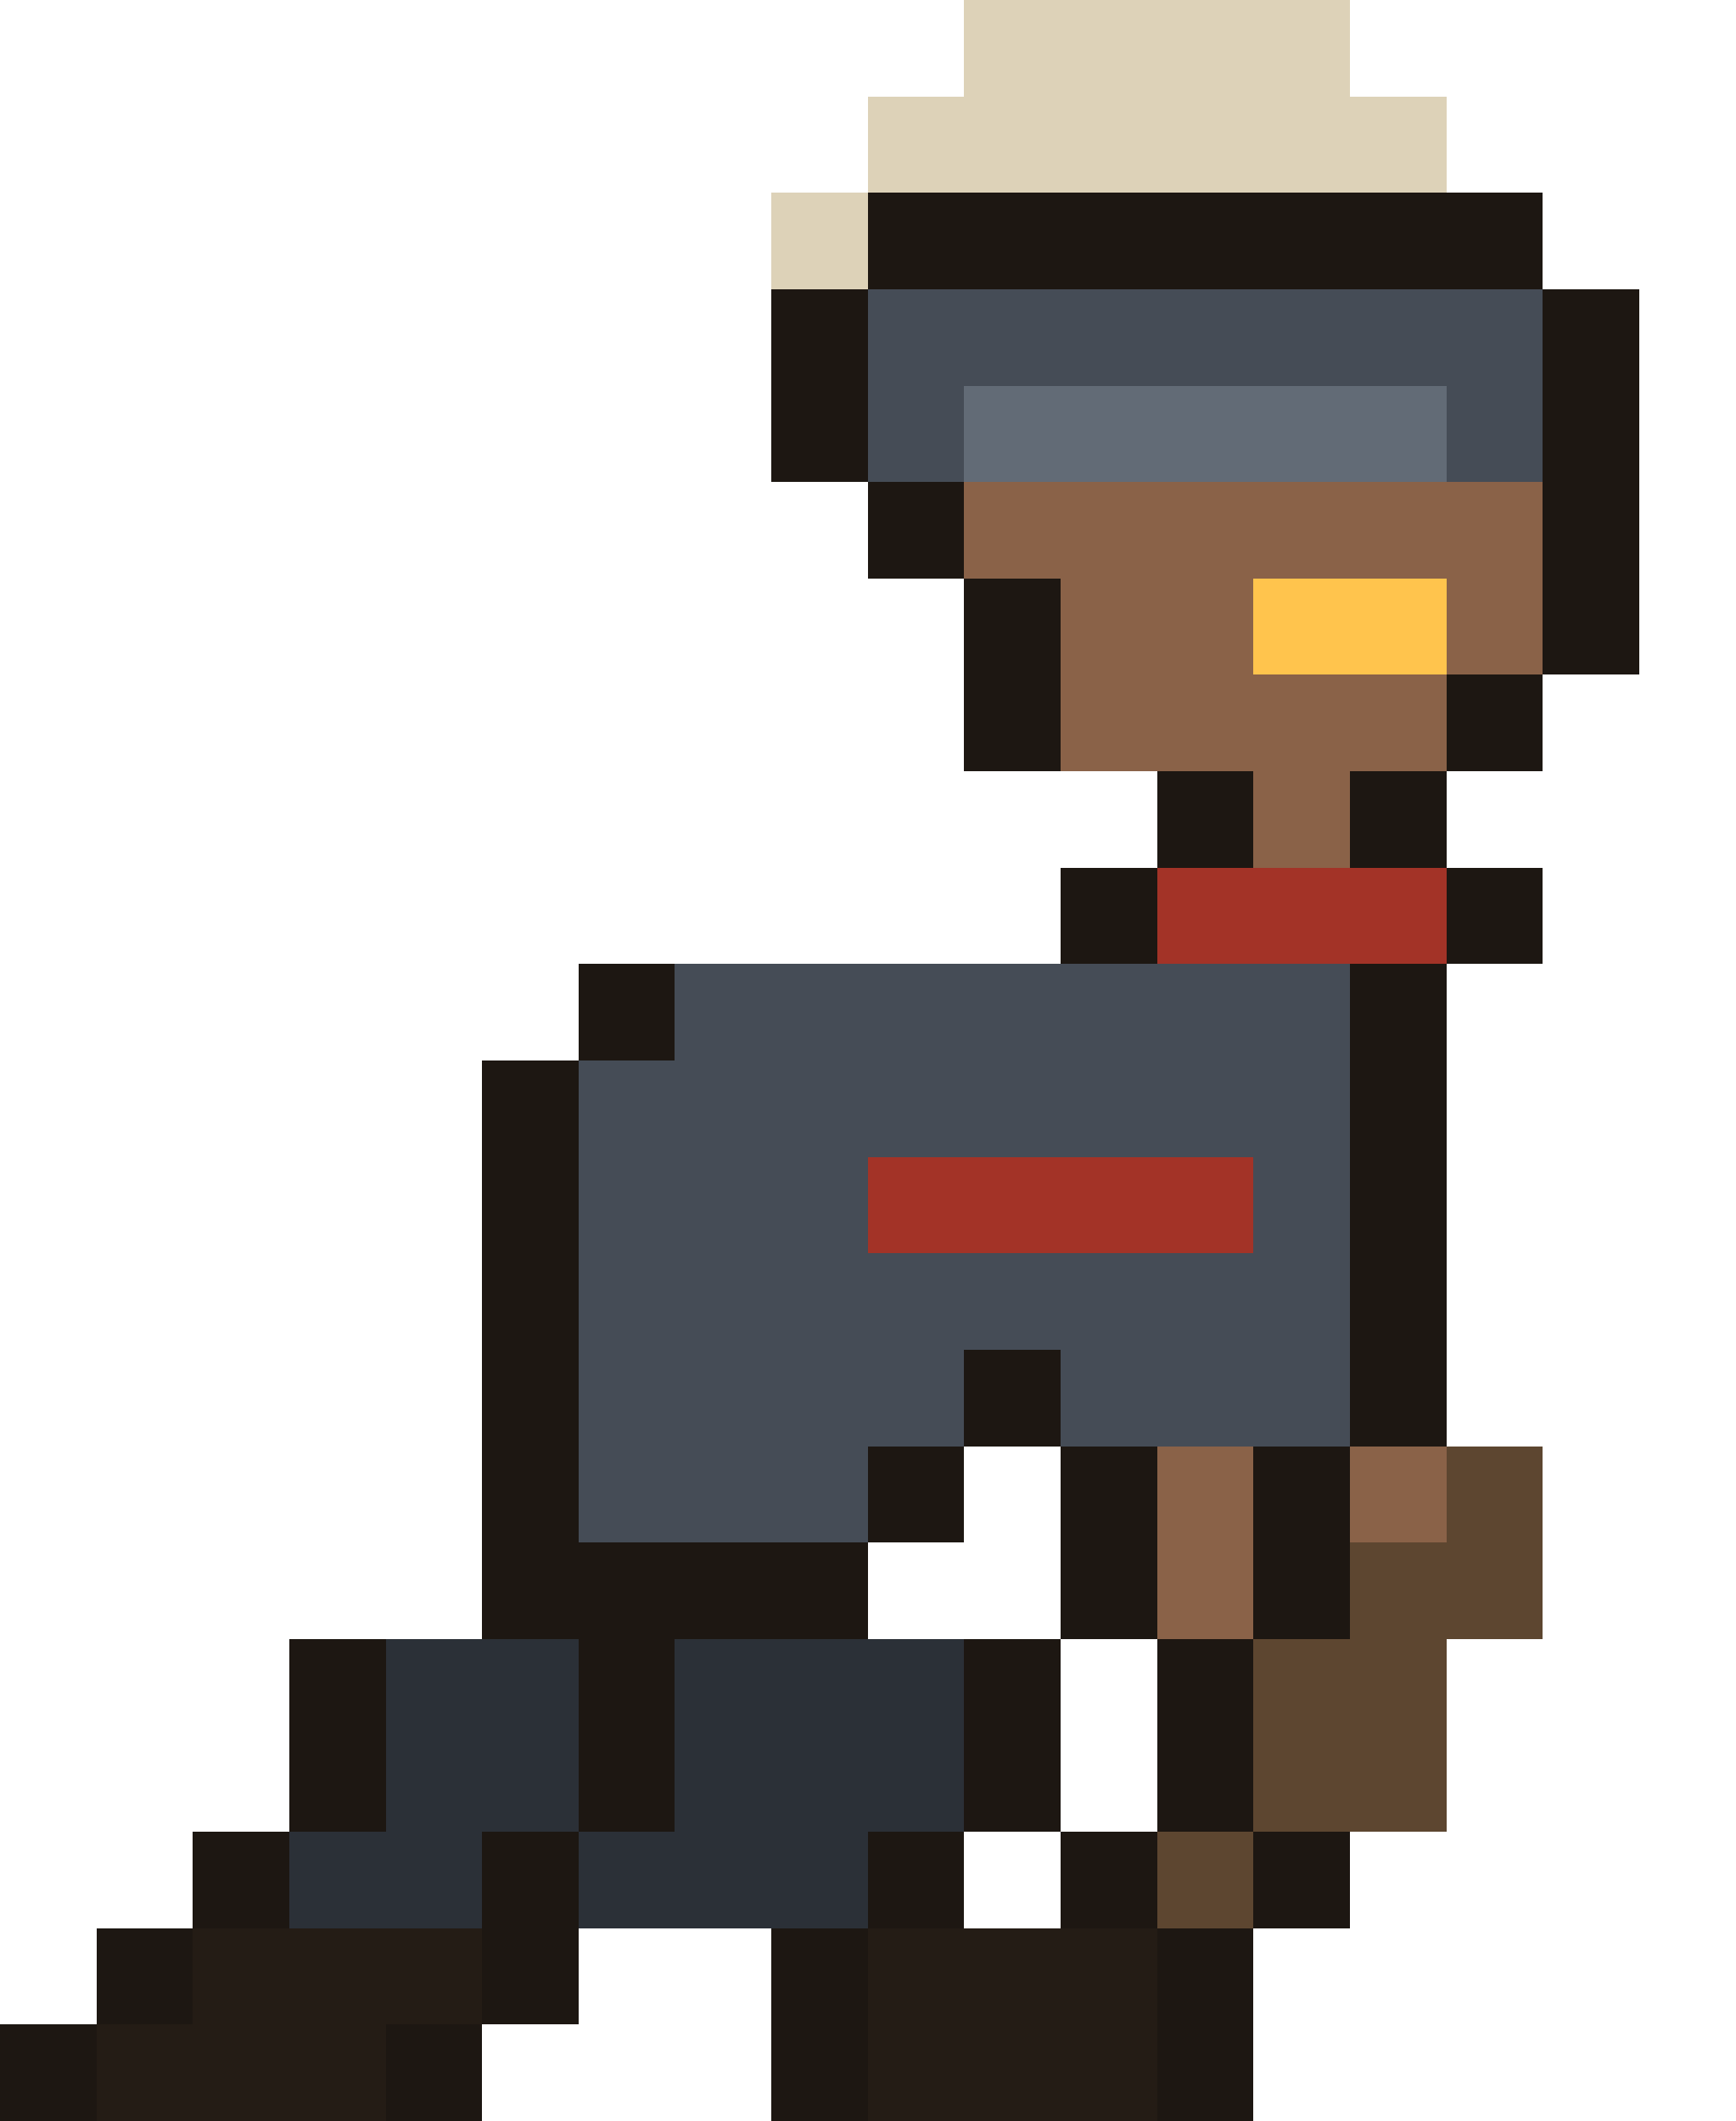
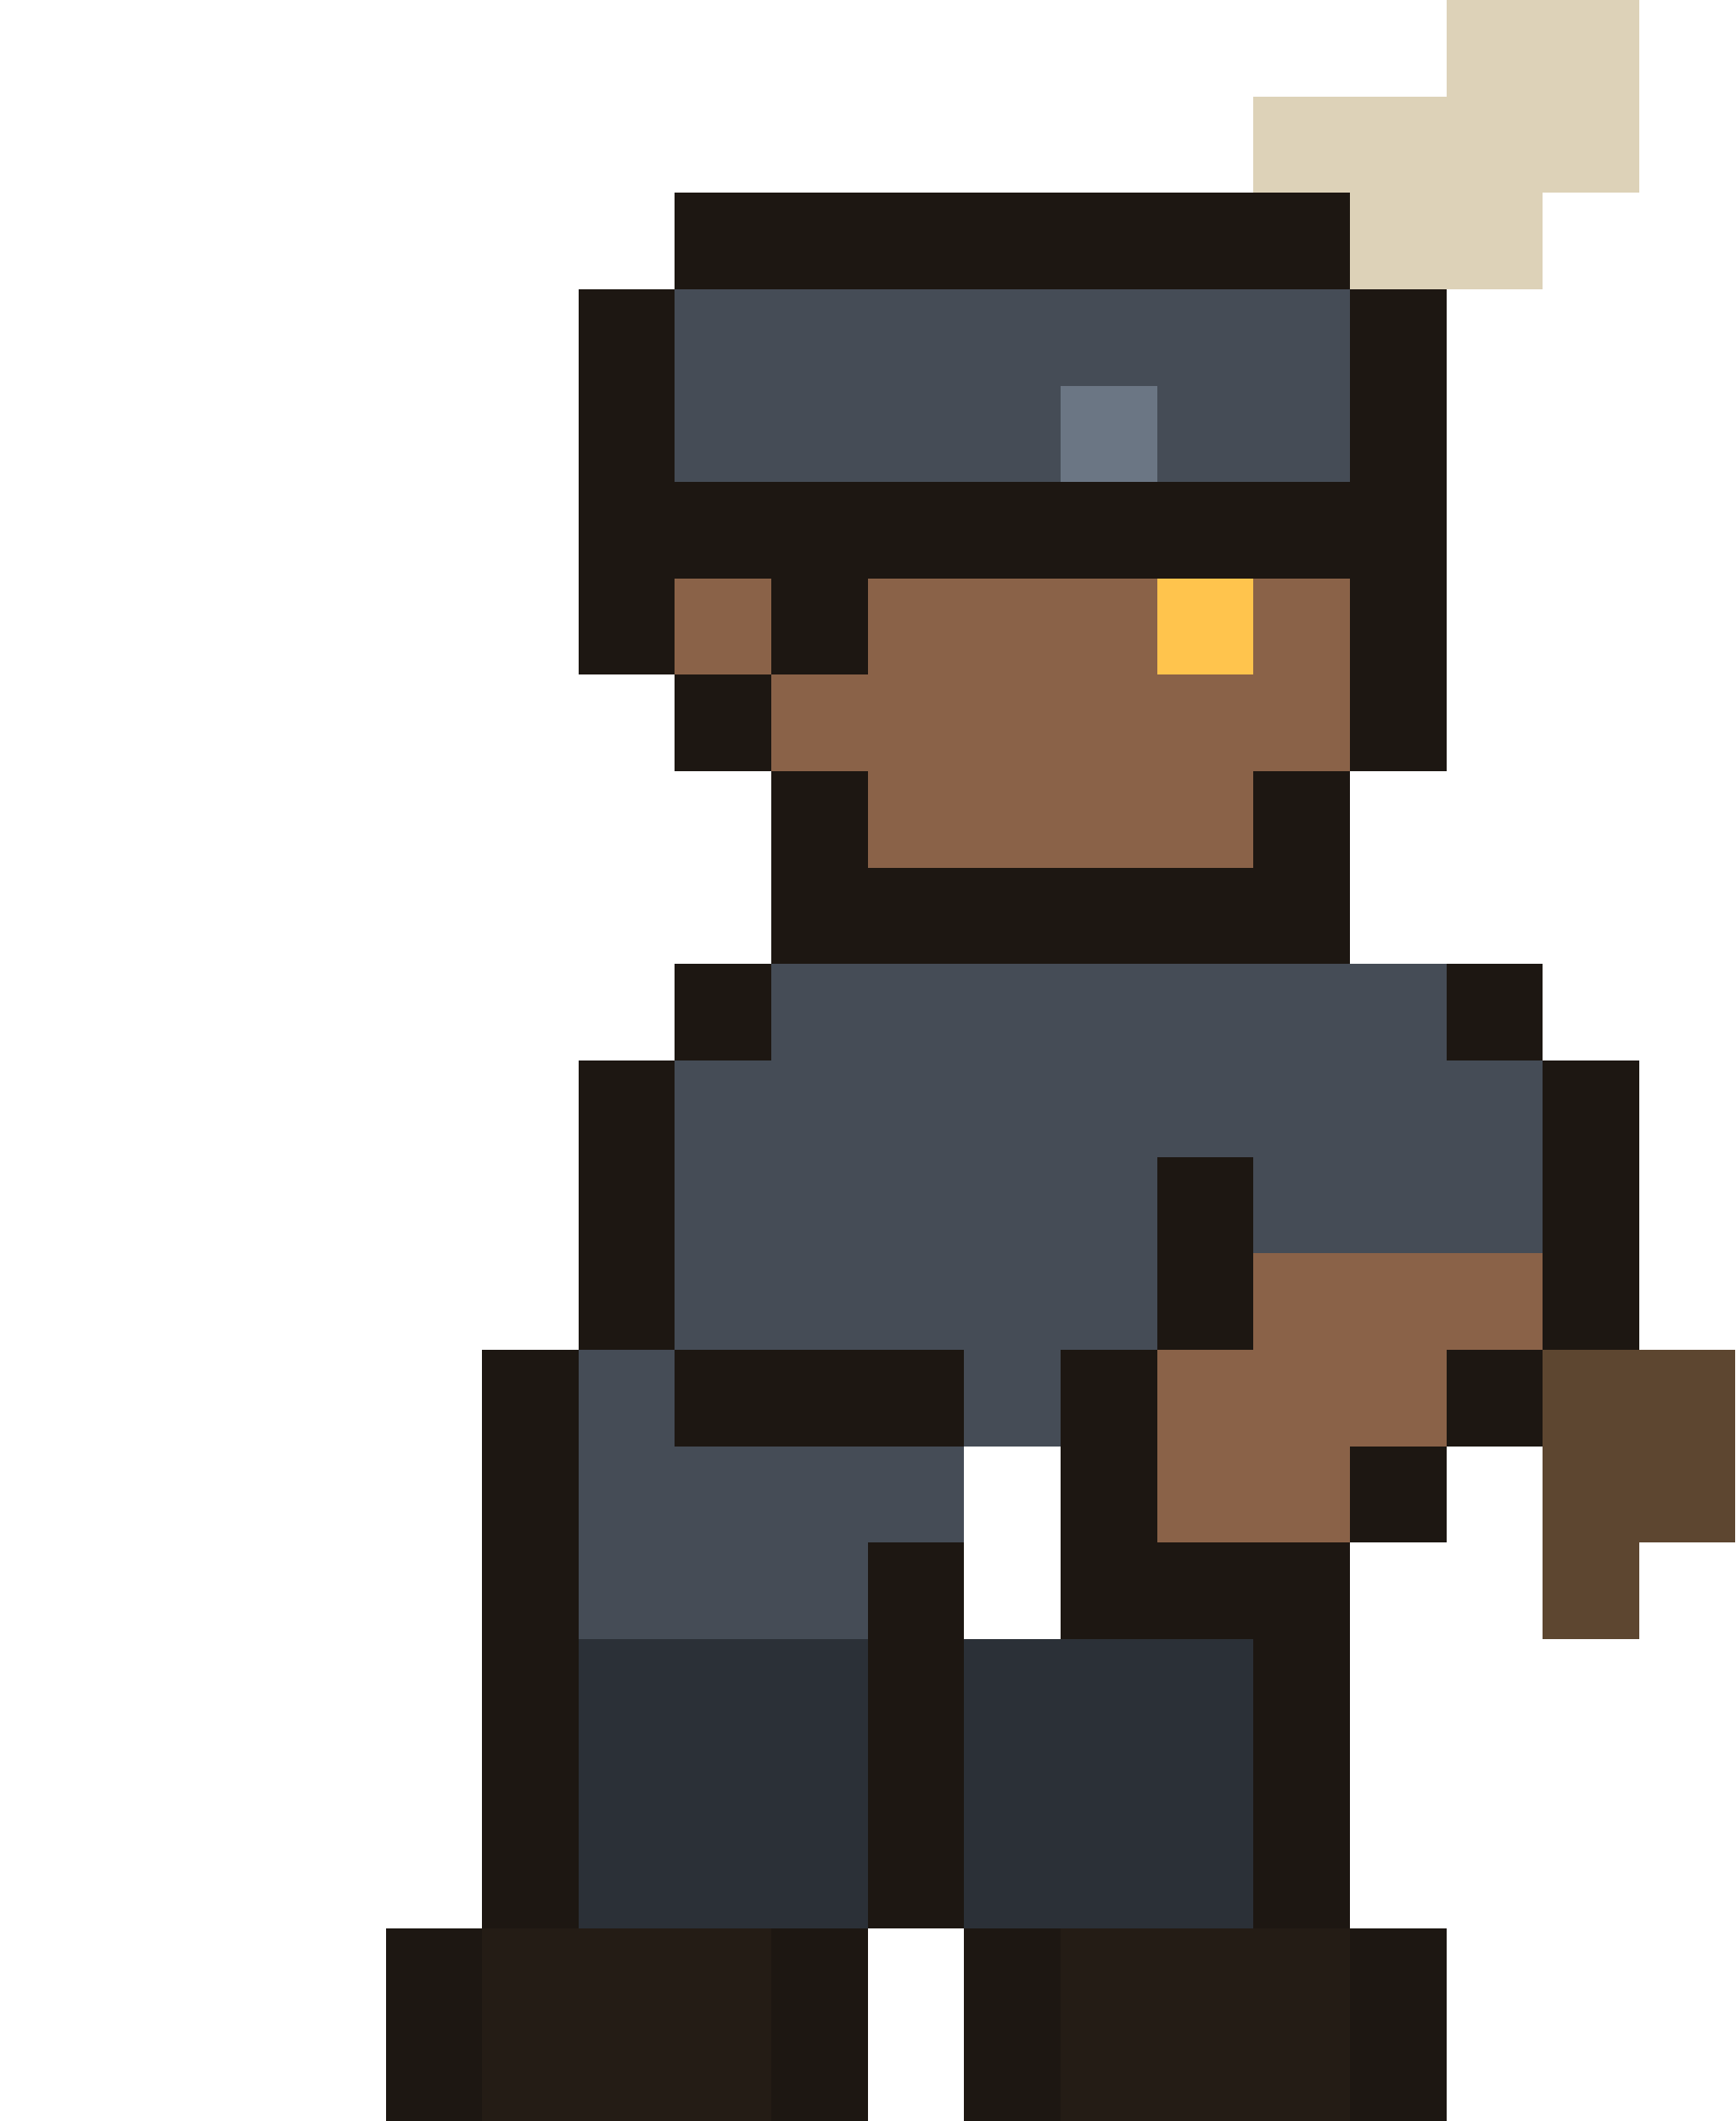
<svg xmlns="http://www.w3.org/2000/svg" width="18" height="22" viewBox="0 0 18 22" shape-rendering="crispEdges">
-   <rect x="10" y="0" width="4" height="1" fill="#ddd2b8" />
-   <rect x="9" y="1" width="6" height="1" fill="#ddd2b8" />
-   <rect x="8" y="2" width="1" height="1" fill="#ddd2b8" />
-   <rect x="9" y="2" width="7" height="1" fill="#1d1712" />
-   <rect x="8" y="3" width="1" height="1" fill="#1d1712" />
-   <rect x="9" y="3" width="7" height="1" fill="#454c56" />
-   <rect x="16" y="3" width="1" height="1" fill="#1d1712" />
-   <rect x="8" y="4" width="1" height="1" fill="#1d1712" />
-   <rect x="9" y="4" width="1" height="1" fill="#454c56" />
-   <rect x="10" y="4" width="5" height="1" fill="#626b76" />
-   <rect x="15" y="4" width="1" height="1" fill="#454c56" />
-   <rect x="16" y="4" width="1" height="1" fill="#1d1712" />
-   <rect x="9" y="5" width="1" height="1" fill="#1d1712" />
-   <rect x="10" y="5" width="6" height="1" fill="#8a6248" />
-   <rect x="16" y="5" width="1" height="1" fill="#1d1712" />
-   <rect x="10" y="6" width="1" height="1" fill="#1d1712" />
-   <rect x="11" y="6" width="2" height="1" fill="#8a6248" />
-   <rect x="13" y="6" width="2" height="1" fill="#ffc44d" />
-   <rect x="15" y="6" width="1" height="1" fill="#8a6248" />
-   <rect x="16" y="6" width="1" height="1" fill="#1d1712" />
-   <rect x="10" y="7" width="1" height="1" fill="#1d1712" />
-   <rect x="11" y="7" width="4" height="1" fill="#8a6248" />
-   <rect x="15" y="7" width="1" height="1" fill="#1d1712" />
-   <rect x="12" y="8" width="1" height="1" fill="#1d1712" />
-   <rect x="13" y="8" width="1" height="1" fill="#8a6248" />
-   <rect x="14" y="8" width="1" height="1" fill="#1d1712" />
-   <rect x="11" y="9" width="1" height="1" fill="#1d1712" />
-   <rect x="12" y="9" width="3" height="1" fill="#a33327" />
-   <rect x="15" y="9" width="1" height="1" fill="#1d1712" />
-   <rect x="6" y="10" width="1" height="1" fill="#1d1712" />
-   <rect x="7" y="10" width="7" height="1" fill="#454c56" />
-   <rect x="14" y="10" width="1" height="1" fill="#1d1712" />
-   <rect x="5" y="11" width="1" height="1" fill="#1d1712" />
-   <rect x="6" y="11" width="8" height="1" fill="#454c56" />
-   <rect x="14" y="11" width="1" height="1" fill="#1d1712" />
-   <rect x="5" y="12" width="1" height="1" fill="#1d1712" />
-   <rect x="6" y="12" width="3" height="1" fill="#454c56" />
-   <rect x="9" y="12" width="4" height="1" fill="#a33327" />
-   <rect x="13" y="12" width="1" height="1" fill="#454c56" />
-   <rect x="14" y="12" width="1" height="1" fill="#1d1712" />
-   <rect x="5" y="13" width="1" height="1" fill="#1d1712" />
-   <rect x="6" y="13" width="8" height="1" fill="#454c56" />
-   <rect x="14" y="13" width="1" height="1" fill="#1d1712" />
+   <rect x="15" y="0" width="2" height="1" fill="#ddd2b8" />
+   <rect x="13" y="1" width="4" height="1" fill="#ddd2b8" />
+   <rect x="7" y="2" width="7" height="1" fill="#1d1712" />
+   <rect x="14" y="2" width="2" height="1" fill="#ddd2b8" />
+   <rect x="6" y="3" width="1" height="1" fill="#1d1712" />
+   <rect x="7" y="3" width="7" height="1" fill="#454c56" />
+   <rect x="14" y="3" width="1" height="1" fill="#1d1712" />
+   <rect x="6" y="4" width="1" height="1" fill="#1d1712" />
+   <rect x="7" y="4" width="4" height="1" fill="#454c56" />
+   <rect x="11" y="4" width="1" height="1" fill="#6b7684" />
+   <rect x="12" y="4" width="2" height="1" fill="#454c56" />
+   <rect x="14" y="4" width="1" height="1" fill="#1d1712" />
+   <rect x="6" y="5" width="9" height="1" fill="#1d1712" />
+   <rect x="6" y="6" width="1" height="1" fill="#1d1712" />
+   <rect x="7" y="6" width="1" height="1" fill="#8a6248" />
+   <rect x="8" y="6" width="1" height="1" fill="#1d1712" />
+   <rect x="9" y="6" width="3" height="1" fill="#8a6248" />
+   <rect x="12" y="6" width="1" height="1" fill="#ffc44d" />
+   <rect x="13" y="6" width="1" height="1" fill="#8a6248" />
+   <rect x="14" y="6" width="1" height="1" fill="#1d1712" />
+   <rect x="7" y="7" width="1" height="1" fill="#1d1712" />
+   <rect x="8" y="7" width="6" height="1" fill="#8a6248" />
+   <rect x="14" y="7" width="1" height="1" fill="#1d1712" />
+   <rect x="8" y="8" width="1" height="1" fill="#1d1712" />
+   <rect x="9" y="8" width="4" height="1" fill="#8a6248" />
+   <rect x="13" y="8" width="1" height="1" fill="#1d1712" />
+   <rect x="8" y="9" width="6" height="1" fill="#1d1712" />
+   <rect x="7" y="10" width="1" height="1" fill="#1d1712" />
+   <rect x="8" y="10" width="7" height="1" fill="#454c56" />
+   <rect x="15" y="10" width="1" height="1" fill="#1d1712" />
+   <rect x="6" y="11" width="1" height="1" fill="#1d1712" />
+   <rect x="7" y="11" width="9" height="1" fill="#454c56" />
+   <rect x="16" y="11" width="1" height="1" fill="#1d1712" />
+   <rect x="6" y="12" width="1" height="1" fill="#1d1712" />
+   <rect x="7" y="12" width="5" height="1" fill="#454c56" />
+   <rect x="12" y="12" width="1" height="1" fill="#1d1712" />
+   <rect x="13" y="12" width="3" height="1" fill="#454c56" />
+   <rect x="16" y="12" width="1" height="1" fill="#1d1712" />
+   <rect x="6" y="13" width="1" height="1" fill="#1d1712" />
+   <rect x="7" y="13" width="5" height="1" fill="#454c56" />
+   <rect x="12" y="13" width="1" height="1" fill="#1d1712" />
+   <rect x="13" y="13" width="3" height="1" fill="#8a6248" />
+   <rect x="16" y="13" width="1" height="1" fill="#1d1712" />
  <rect x="5" y="14" width="1" height="1" fill="#1d1712" />
-   <rect x="6" y="14" width="4" height="1" fill="#454c56" />
-   <rect x="10" y="14" width="1" height="1" fill="#1d1712" />
-   <rect x="11" y="14" width="3" height="1" fill="#454c56" />
-   <rect x="14" y="14" width="1" height="1" fill="#1d1712" />
+   <rect x="6" y="14" width="1" height="1" fill="#454c56" />
+   <rect x="7" y="14" width="3" height="1" fill="#1d1712" />
+   <rect x="10" y="14" width="1" height="1" fill="#454c56" />
+   <rect x="11" y="14" width="1" height="1" fill="#1d1712" />
+   <rect x="12" y="14" width="3" height="1" fill="#8a6248" />
+   <rect x="15" y="14" width="1" height="1" fill="#1d1712" />
+   <rect x="16" y="14" width="2" height="1" fill="#5d4630" />
  <rect x="5" y="15" width="1" height="1" fill="#1d1712" />
-   <rect x="6" y="15" width="3" height="1" fill="#454c56" />
-   <rect x="9" y="15" width="1" height="1" fill="#1d1712" />
+   <rect x="6" y="15" width="4" height="1" fill="#454c56" />
  <rect x="11" y="15" width="1" height="1" fill="#1d1712" />
-   <rect x="12" y="15" width="1" height="1" fill="#8a6248" />
-   <rect x="13" y="15" width="1" height="1" fill="#1d1712" />
-   <rect x="14" y="15" width="1" height="1" fill="#8a6248" />
-   <rect x="15" y="15" width="1" height="1" fill="#5d4630" />
-   <rect x="5" y="16" width="4" height="1" fill="#1d1712" />
-   <rect x="11" y="16" width="1" height="1" fill="#1d1712" />
-   <rect x="12" y="16" width="1" height="1" fill="#8a6248" />
-   <rect x="13" y="16" width="1" height="1" fill="#1d1712" />
-   <rect x="14" y="16" width="2" height="1" fill="#5d4630" />
-   <rect x="3" y="17" width="1" height="1" fill="#1d1712" />
-   <rect x="4" y="17" width="2" height="1" fill="#2b3037" />
-   <rect x="6" y="17" width="1" height="1" fill="#1d1712" />
-   <rect x="7" y="17" width="3" height="1" fill="#2b3037" />
-   <rect x="10" y="17" width="1" height="1" fill="#1d1712" />
-   <rect x="12" y="17" width="1" height="1" fill="#1d1712" />
-   <rect x="13" y="17" width="2" height="1" fill="#5d4630" />
-   <rect x="3" y="18" width="1" height="1" fill="#1d1712" />
-   <rect x="4" y="18" width="2" height="1" fill="#2b3037" />
-   <rect x="6" y="18" width="1" height="1" fill="#1d1712" />
-   <rect x="7" y="18" width="3" height="1" fill="#2b3037" />
-   <rect x="10" y="18" width="1" height="1" fill="#1d1712" />
-   <rect x="12" y="18" width="1" height="1" fill="#1d1712" />
-   <rect x="13" y="18" width="2" height="1" fill="#5d4630" />
-   <rect x="2" y="19" width="1" height="1" fill="#1d1712" />
-   <rect x="3" y="19" width="2" height="1" fill="#2b3037" />
+   <rect x="12" y="15" width="2" height="1" fill="#8a6248" />
+   <rect x="14" y="15" width="1" height="1" fill="#1d1712" />
+   <rect x="16" y="15" width="2" height="1" fill="#5d4630" />
+   <rect x="5" y="16" width="1" height="1" fill="#1d1712" />
+   <rect x="6" y="16" width="3" height="1" fill="#454c56" />
+   <rect x="9" y="16" width="1" height="1" fill="#1d1712" />
+   <rect x="11" y="16" width="3" height="1" fill="#1d1712" />
+   <rect x="16" y="16" width="1" height="1" fill="#5d4630" />
+   <rect x="5" y="17" width="1" height="1" fill="#1d1712" />
+   <rect x="6" y="17" width="3" height="1" fill="#2b3037" />
+   <rect x="9" y="17" width="1" height="1" fill="#1d1712" />
+   <rect x="10" y="17" width="3" height="1" fill="#2b3037" />
+   <rect x="13" y="17" width="1" height="1" fill="#1d1712" />
+   <rect x="5" y="18" width="1" height="1" fill="#1d1712" />
+   <rect x="6" y="18" width="3" height="1" fill="#2b3037" />
+   <rect x="9" y="18" width="1" height="1" fill="#1d1712" />
+   <rect x="10" y="18" width="3" height="1" fill="#2b3037" />
+   <rect x="13" y="18" width="1" height="1" fill="#1d1712" />
  <rect x="5" y="19" width="1" height="1" fill="#1d1712" />
  <rect x="6" y="19" width="3" height="1" fill="#2b3037" />
  <rect x="9" y="19" width="1" height="1" fill="#1d1712" />
-   <rect x="11" y="19" width="1" height="1" fill="#1d1712" />
-   <rect x="12" y="19" width="1" height="1" fill="#5d4630" />
+   <rect x="10" y="19" width="3" height="1" fill="#2b3037" />
  <rect x="13" y="19" width="1" height="1" fill="#1d1712" />
-   <rect x="1" y="20" width="1" height="1" fill="#1d1712" />
-   <rect x="2" y="20" width="3" height="1" fill="#241c15" />
-   <rect x="5" y="20" width="1" height="1" fill="#1d1712" />
+   <rect x="4" y="20" width="1" height="1" fill="#1d1712" />
+   <rect x="5" y="20" width="3" height="1" fill="#241c15" />
  <rect x="8" y="20" width="1" height="1" fill="#1d1712" />
-   <rect x="9" y="20" width="3" height="1" fill="#241c15" />
-   <rect x="12" y="20" width="1" height="1" fill="#1d1712" />
-   <rect x="0" y="21" width="1" height="1" fill="#1d1712" />
-   <rect x="1" y="21" width="3" height="1" fill="#241c15" />
+   <rect x="10" y="20" width="1" height="1" fill="#1d1712" />
+   <rect x="11" y="20" width="3" height="1" fill="#241c15" />
+   <rect x="14" y="20" width="1" height="1" fill="#1d1712" />
  <rect x="4" y="21" width="1" height="1" fill="#1d1712" />
+   <rect x="5" y="21" width="3" height="1" fill="#241c15" />
  <rect x="8" y="21" width="1" height="1" fill="#1d1712" />
-   <rect x="9" y="21" width="3" height="1" fill="#241c15" />
-   <rect x="12" y="21" width="1" height="1" fill="#1d1712" />
+   <rect x="10" y="21" width="1" height="1" fill="#1d1712" />
+   <rect x="11" y="21" width="3" height="1" fill="#241c15" />
+   <rect x="14" y="21" width="1" height="1" fill="#1d1712" />
</svg>
